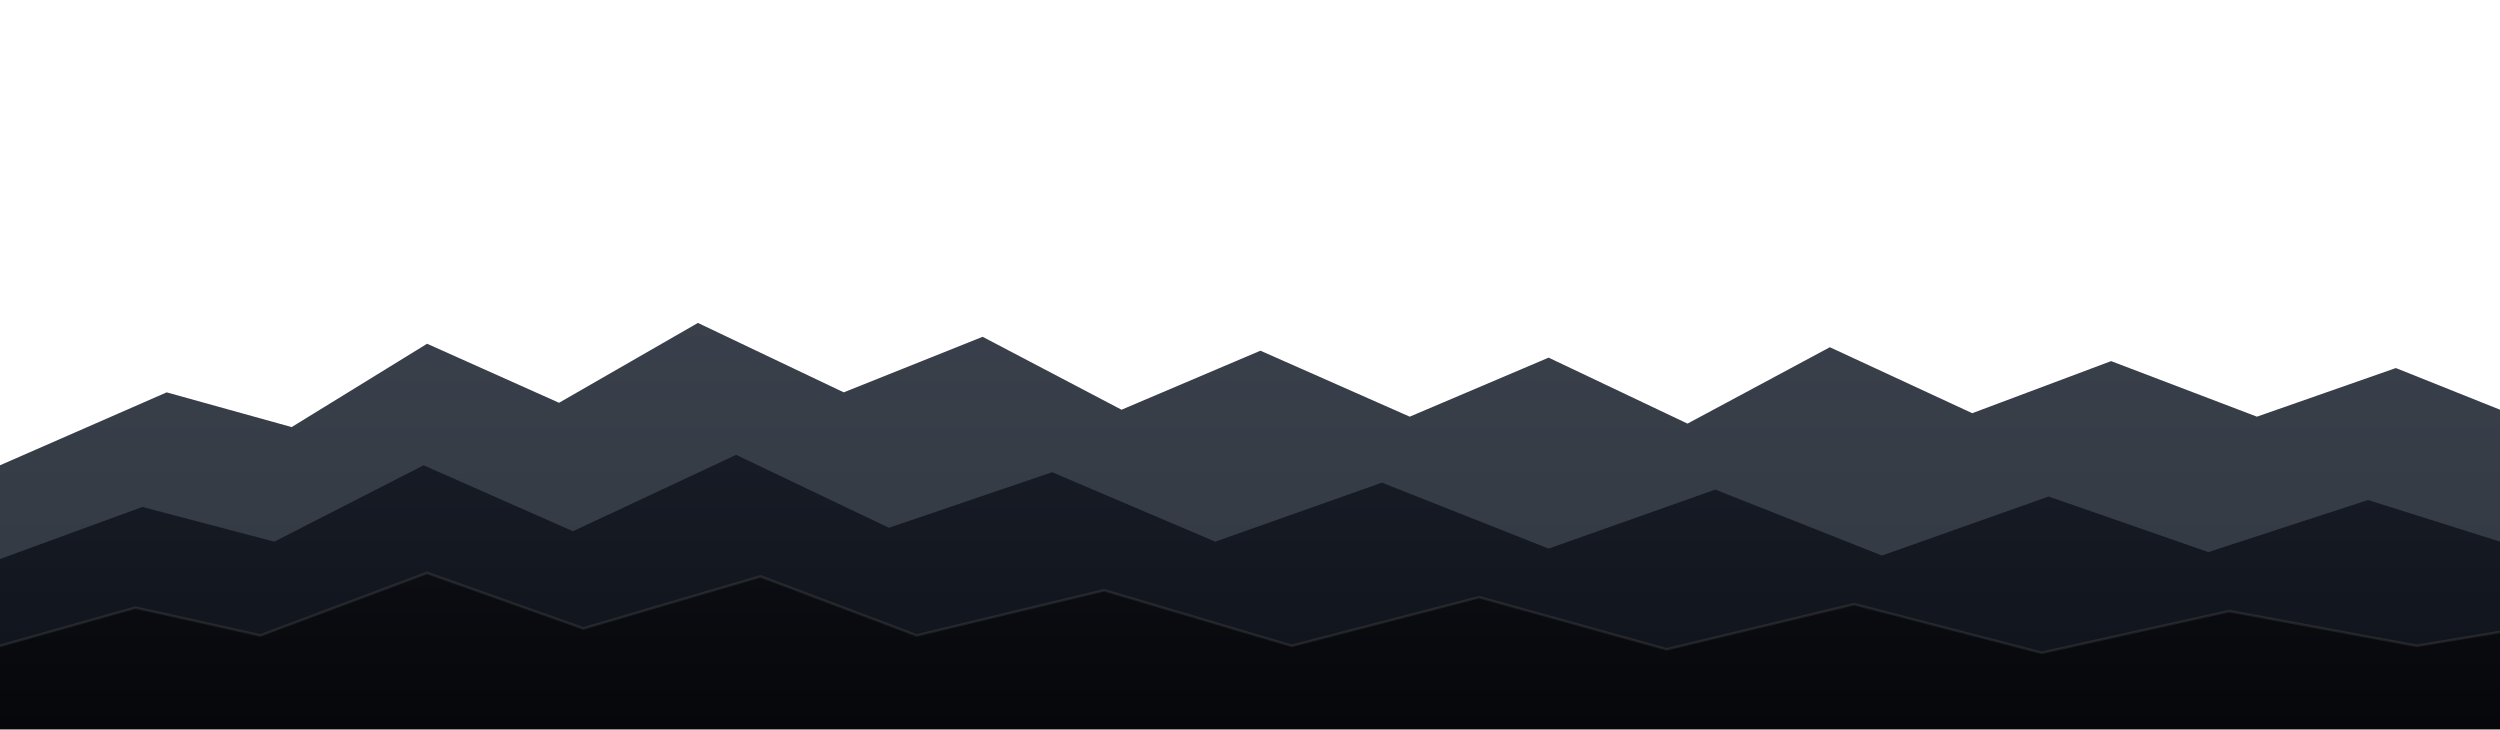
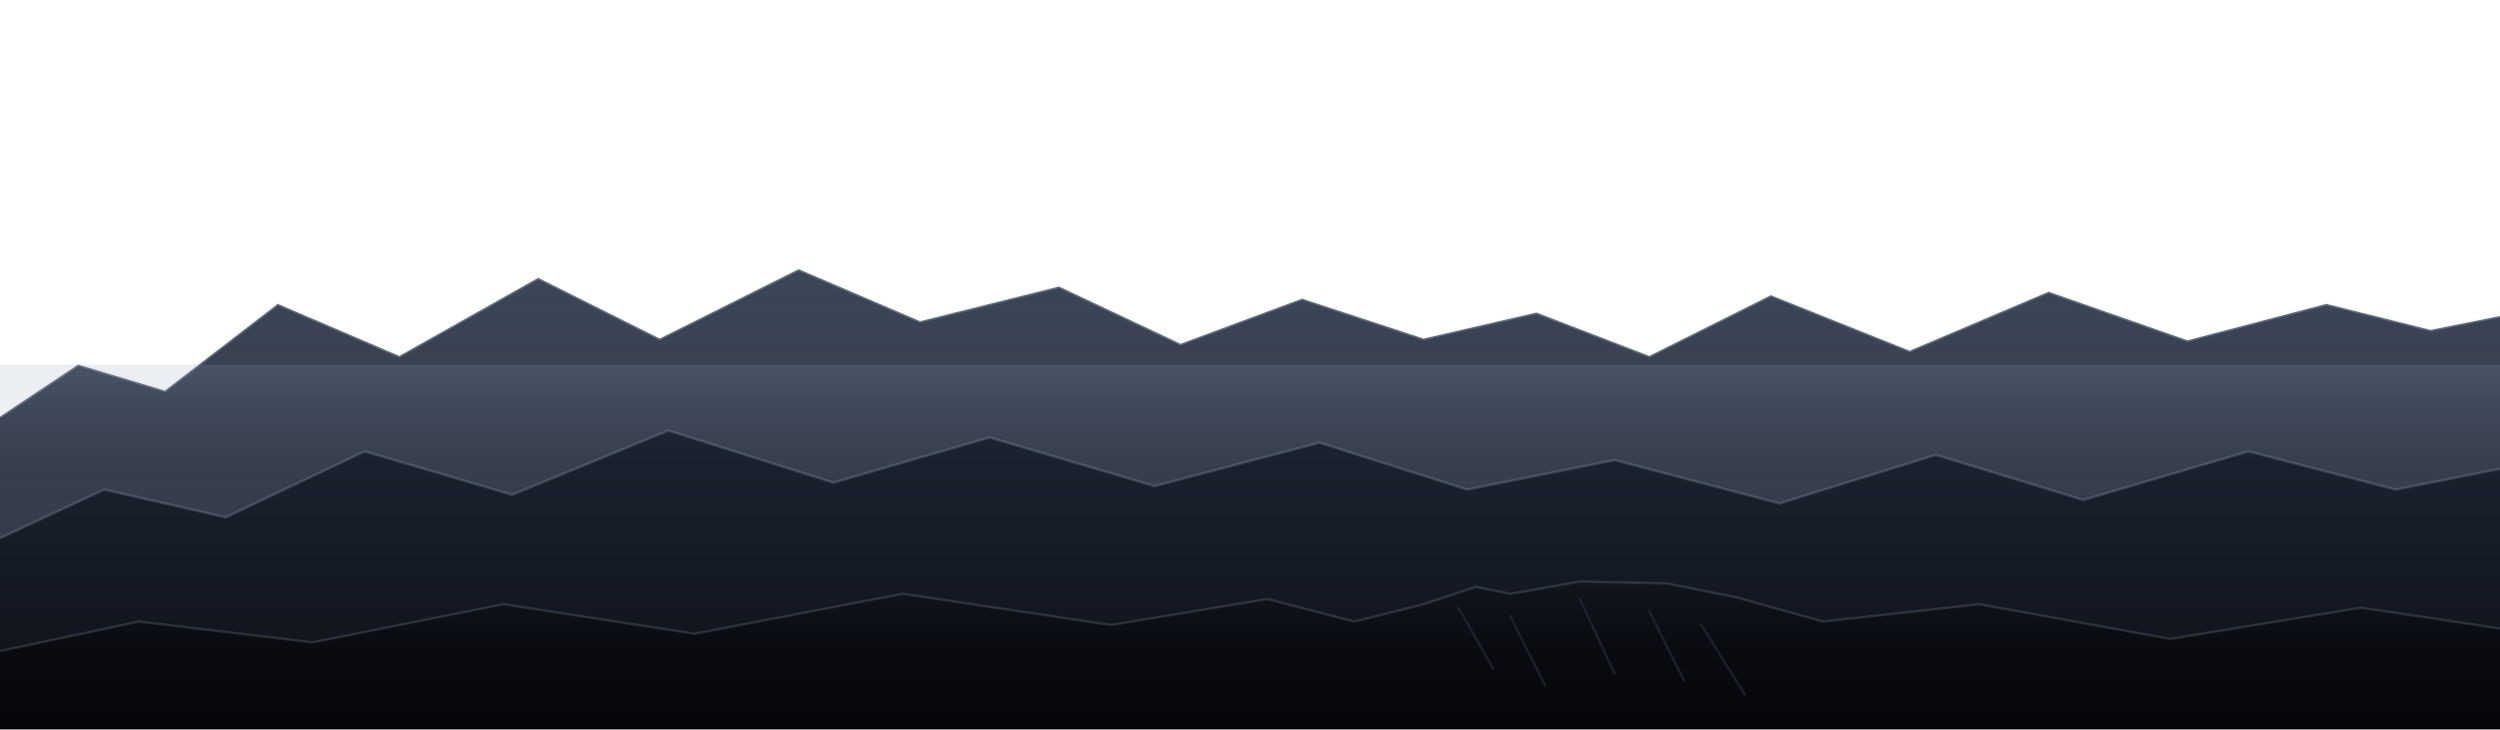
<svg xmlns="http://www.w3.org/2000/svg" viewBox="0 0 1440 420" preserveAspectRatio="xMidYMid slice" aria-hidden="true">
  <defs>
-     <linearGradient id="farFade" x1="0" y1="0" x2="0" y2="1">
-       <stop offset="0" stop-color="#232a36" stop-opacity="0.9" />
-       <stop offset="1" stop-color="#1a202a" stop-opacity="0.9" />
+     <linearGradient id="ridgeFarGrad" x1="0" y1="0" x2="0" y2="1">
+       <stop offset="0%" stop-color="#323c4e" stop-opacity="0.95" />
+       <stop offset="60%" stop-color="#1f2634" stop-opacity="0.9" />
+       <stop offset="100%" stop-color="#121722" stop-opacity="0.85" />
    </linearGradient>
-     <linearGradient id="midFade" x1="0" y1="0" x2="0" y2="1">
-       <stop offset="0" stop-color="#161b25" />
-       <stop offset="1" stop-color="#0f131a" />
+     <linearGradient id="ridgeMidGrad" x1="0" y1="0" x2="0" y2="1">
+       <stop offset="0%" stop-color="#1c2331" />
+       <stop offset="50%" stop-color="#141a24" />
+       <stop offset="100%" stop-color="#0b0f16" />
    </linearGradient>
-     <linearGradient id="nearFade" x1="0" y1="0" x2="0" y2="1">
-       <stop offset="0" stop-color="#0b0d12" />
-       <stop offset="1" stop-color="#06070a" />
+     <linearGradient id="ridgeNearGrad" x1="0" y1="0" x2="0" y2="1">
+       <stop offset="0%" stop-color="#11151e" />
+       <stop offset="40%" stop-color="#0a0c12" />
+       <stop offset="100%" stop-color="#050608" />
+     </linearGradient>
+     <linearGradient id="hazeGrad" x1="0" y1="0" x2="0" y2="1">
+       <stop offset="0%" stop-color="#8fa3be" stop-opacity="0.18" />
+       <stop offset="60%" stop-color="#55667e" stop-opacity="0.08" />
+       <stop offset="100%" stop-color="#0a0c12" stop-opacity="0" />
    </linearGradient>
  </defs>
-   <path fill="url(#farFade)" d="M0 268 96 226 168 246 246 198 322 232 402 186 486 226 566 194 646 236 726 202 812 240 892 206 972 244 1054 200 1136 238 1216 208 1300 240 1380 212 1440 236V420H0Z" />
-   <path fill="url(#midFade)" d="M0 322 82 292 158 312 244 268 330 306 424 262 512 304 606 272 700 312 796 278 892 316 988 282 1084 320 1180 286 1272 318 1364 288 1440 312V420H0Z" />
-   <path fill="url(#nearFade)" d="M0 372 78 350 150 366 246 330 336 362 438 332 528 366 636 340 744 372 852 344 960 374 1068 348 1176 376 1284 352 1392 372 1440 364V420H0Z" />
-   <path fill="none" stroke="#e9e2d2" stroke-opacity="0.10" stroke-width="1.5" d="M0 372 78 350 150 366 246 330 336 362 438 332 528 366 636 340 744 372 852 344 960 374 1068 348 1176 376 1284 352 1392 372 1440 364" />
+   <path fill="url(#ridgeFarGrad)" d="M0 240 L45 210 L95 225 L160 175 L230 205 L310 160 L380 195 L460 155 L530 185 L610 165 L680 198 L750 172 L820 195 L885 180 L950 205 L1020 170 L1100 202 L1180 168 L1260 196 L1340 175 L1400 190 L1440 182 V420 H0 Z" />
+   <path fill="none" stroke="#e9f1fc" stroke-opacity="0.25" stroke-width="1.8" d="M0 240 L45 210 L95 225 L160 175 L230 205 L310 160 L380 195 L460 155 L530 185 L610 165 L680 198 L750 172 L820 195 L885 180 L950 205 L1020 170 L1100 202 L1180 168 L1260 196 L1340 175 L1400 190 L1440 182" />
+   <rect x="0" y="210" width="1440" height="75" fill="url(#hazeGrad)" />
+   <path fill="url(#ridgeMidGrad)" d="M0 310 L60 282 L130 298 L210 260 L295 285 L385 248 L480 278 L570 252 L665 280 L760 255 L845 282 L930 265 L1025 290 L1115 262 L1200 288 L1295 260 L1380 282 L1440 270 V420 H0 Z" />
+   <path fill="none" stroke="#b4c6dc" stroke-opacity="0.2" stroke-width="1.5" d="M0 310 L60 282 L130 298 L210 260 L295 285 L385 248 L480 278 L570 252 L665 280 L760 255 L845 282 L930 265 L1025 290 L1115 262 L1200 288 L1295 260 L1380 282 L1440 270" />
+   <path fill="url(#ridgeNearGrad)" d="M0 375 L80 358 L180 370 L290 348 L400 365 L520 342 L640 360 L730 345 L780 358 L820 348             L850 338 L870 342 L910 335 L960 336 L1000 344 L1050 358 L1140 348 L1250 368 L1360 350 L1440 362 V420 H0 Z" />
+   <path fill="none" stroke="#8fa0b8" stroke-opacity="0.22" stroke-width="1.4" d="M0 375 L80 358 L180 370 L290 348 L400 365 L520 342 L640 360 L730 345 L780 358 L820 348             L850 338 L870 342 L910 335 L960 336 L1000 344 L1050 358 L1140 348 L1250 368 L1360 350 L1440 362" />
+   <g stroke="#2a3342" stroke-width="1.5" stroke-opacity="0.5" stroke-linecap="round">
+     <line x1="840" y1="350" x2="860" y2="385" />
+     <line x1="870" y1="355" x2="890" y2="395" />
+     <line x1="910" y1="345" x2="930" y2="388" />
+     <line x1="950" y1="352" x2="970" y2="392" />
+     <line x1="980" y1="360" x2="1005" y2="400" />
+   </g>
</svg>
